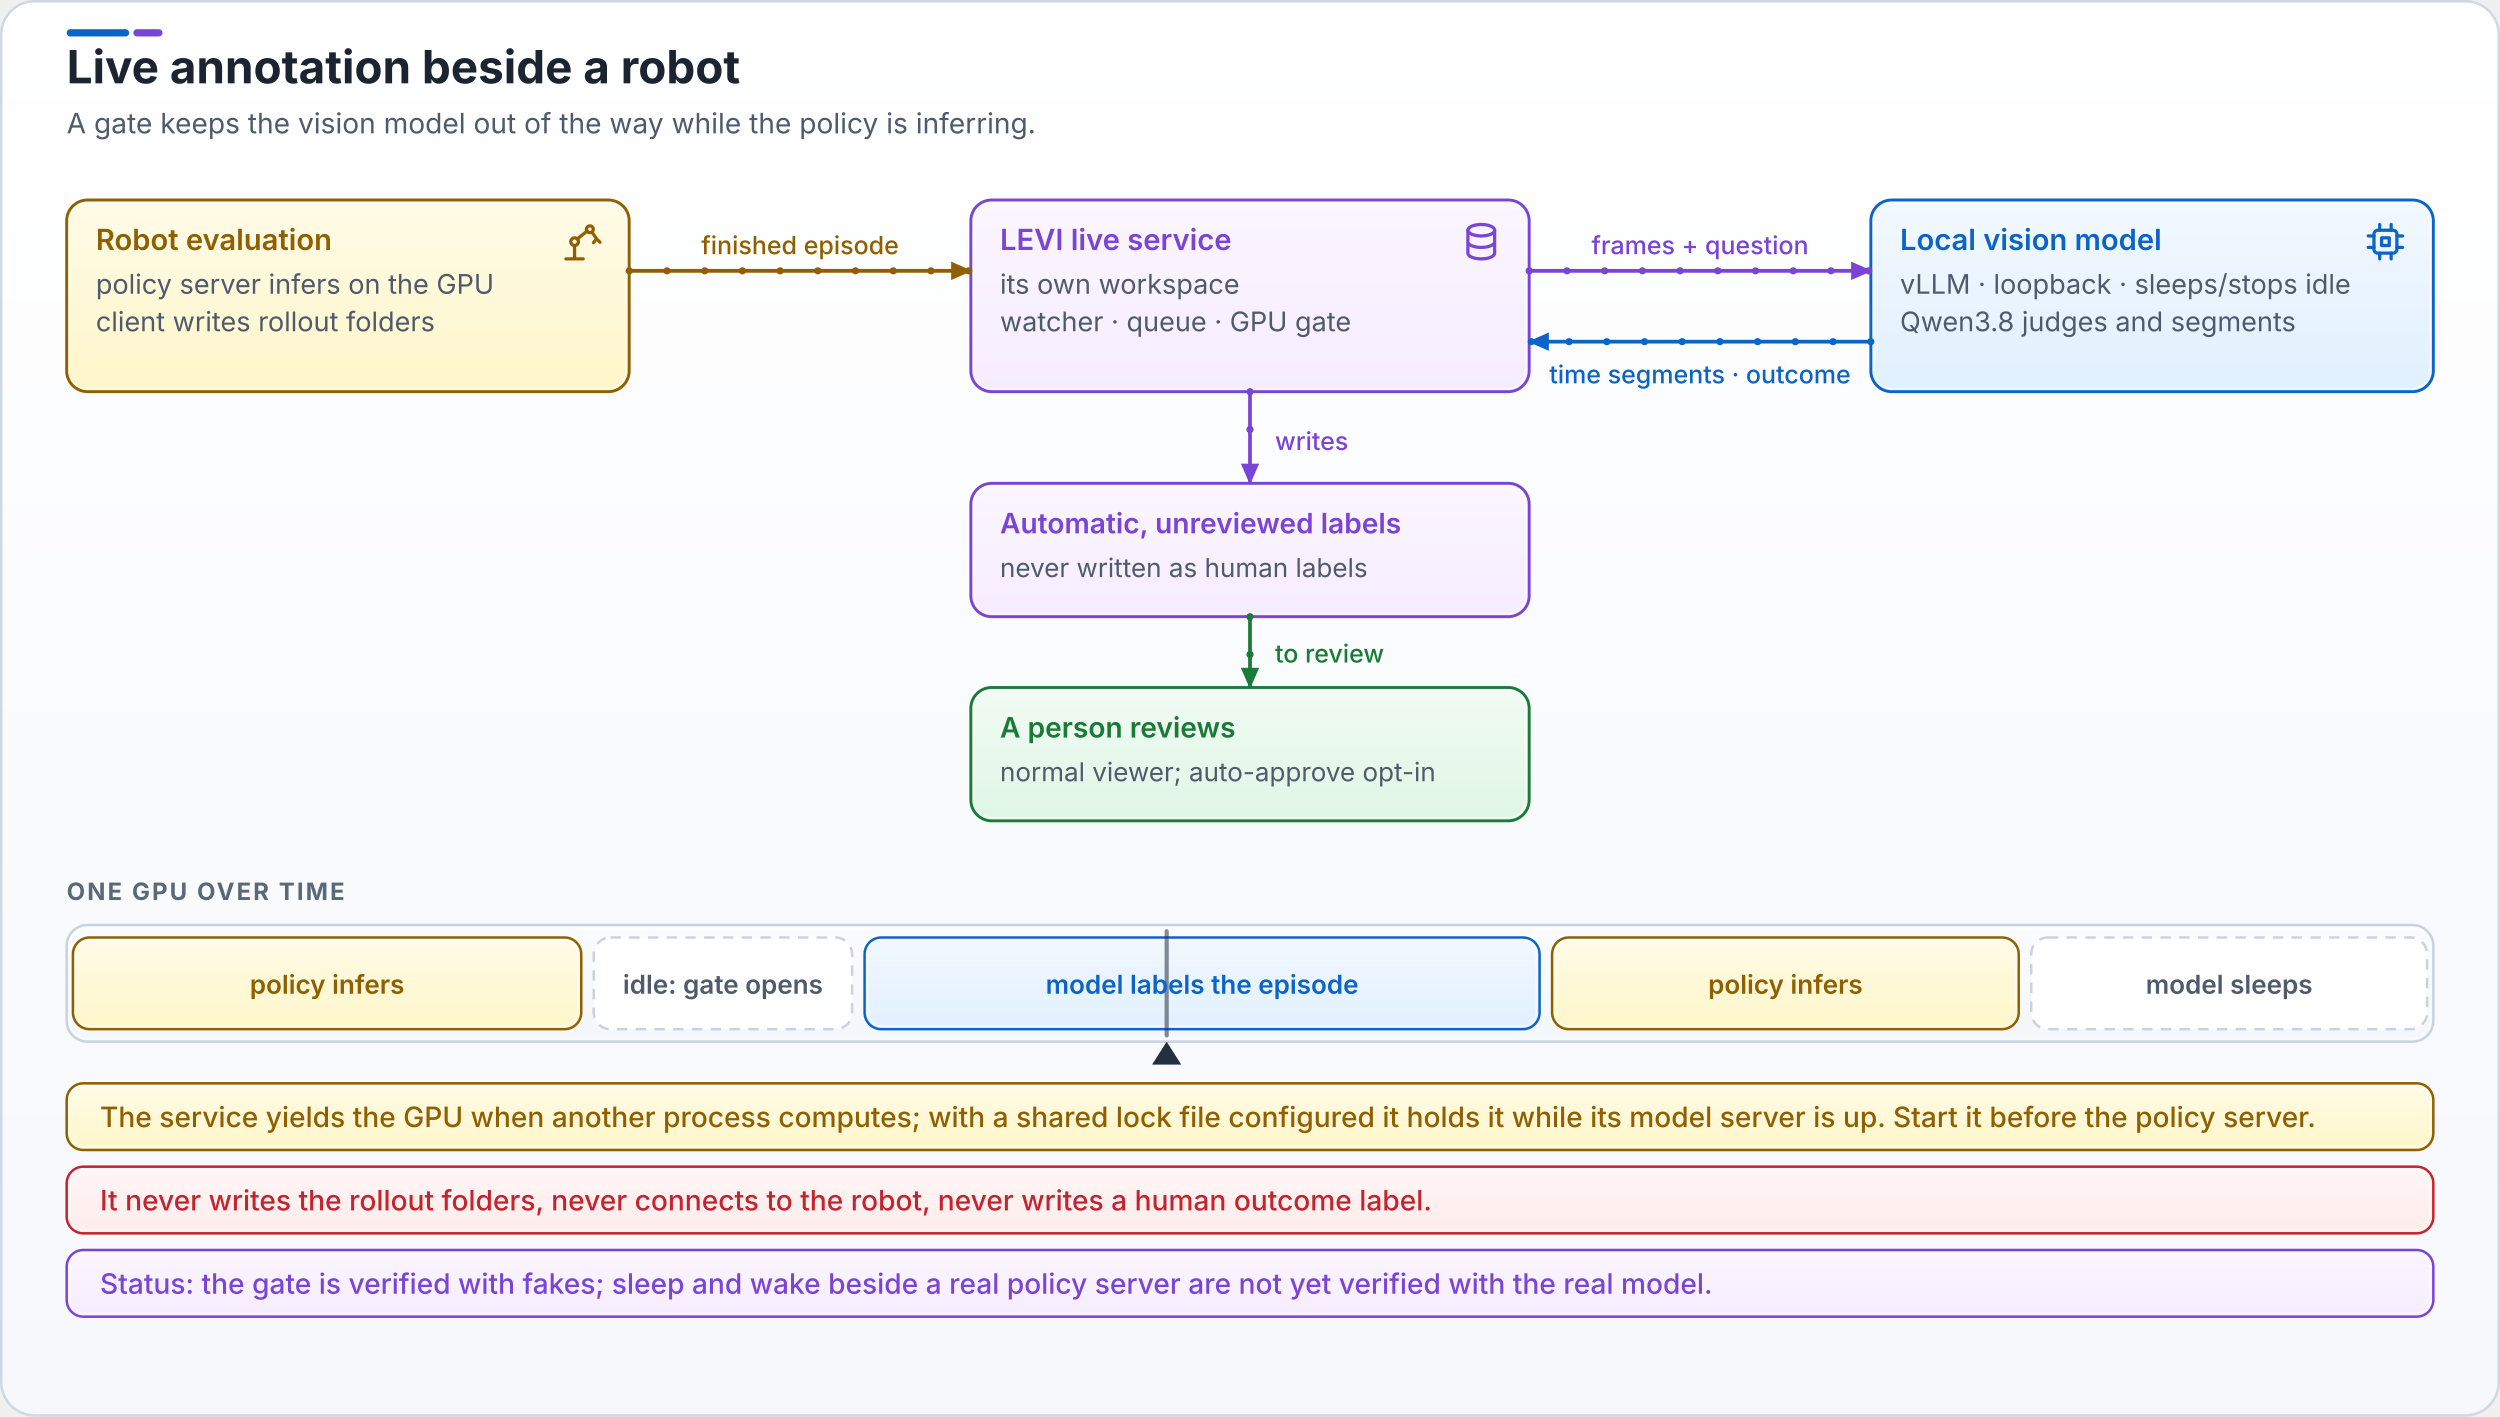
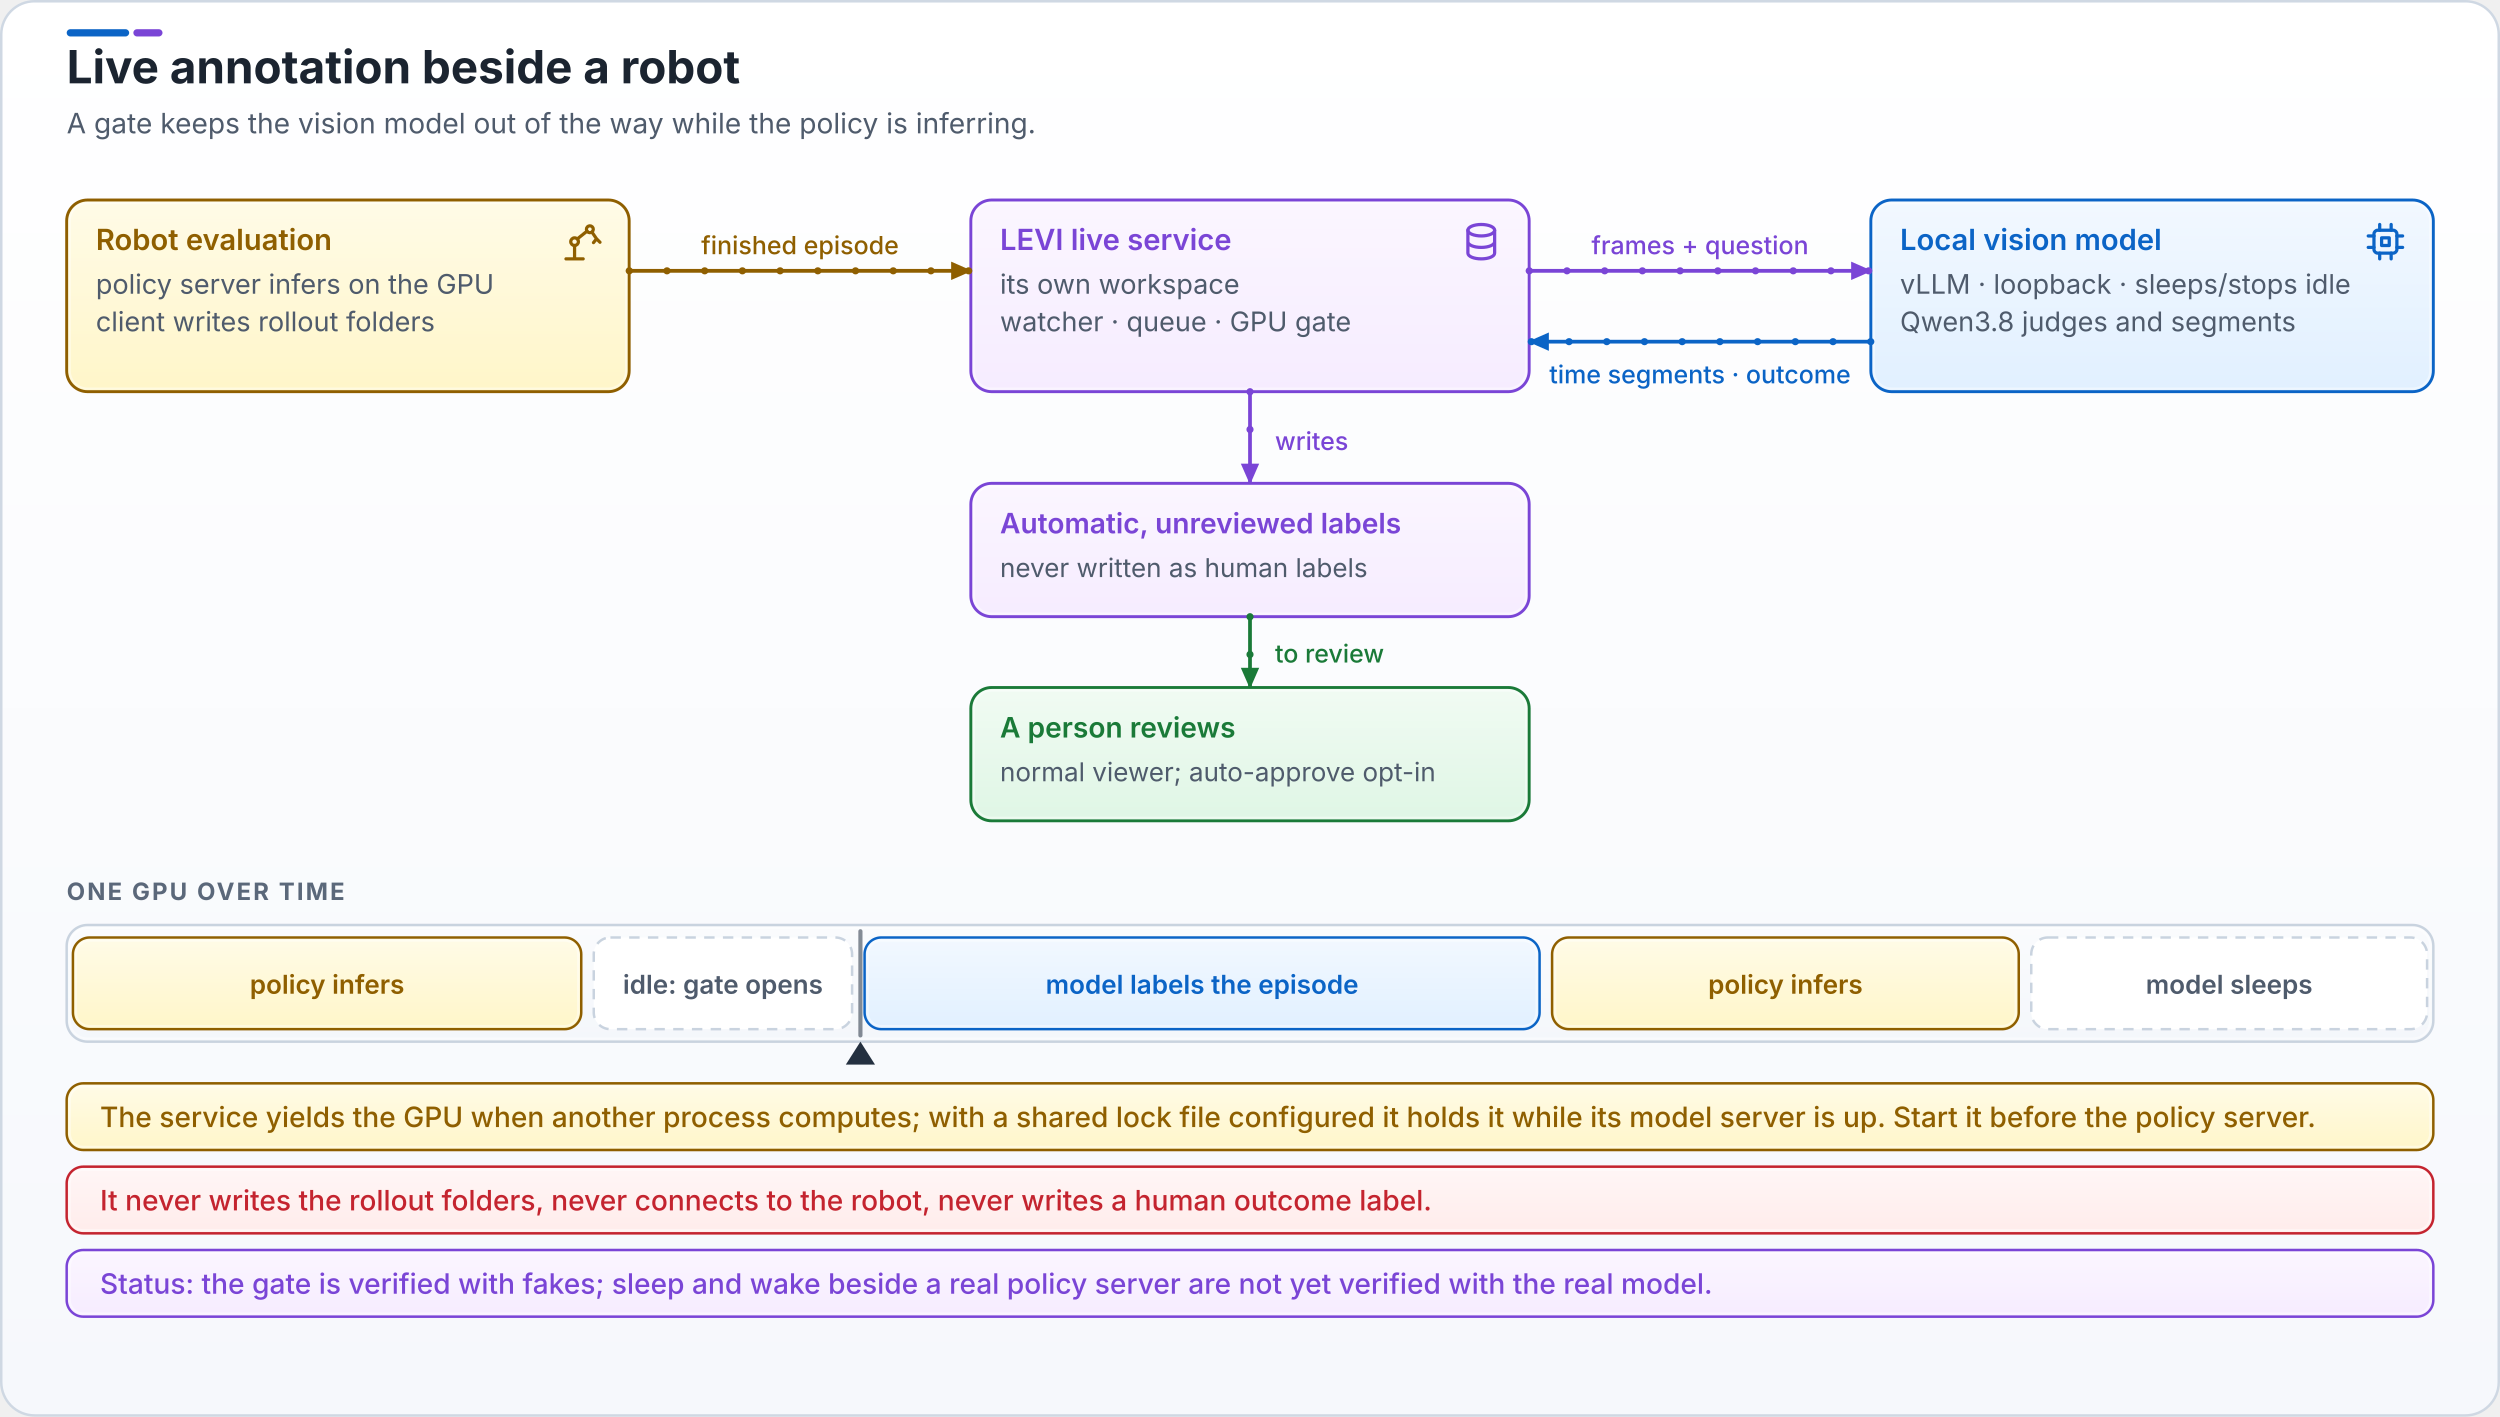
<svg xmlns="http://www.w3.org/2000/svg" viewBox="0 0 1200 680" width="1200" height="680" role="img" aria-labelledby="t d">
  <defs>
-     <style>@keyframes flow{to{stroke-dashoffset:-18}}.flow{animation:flow 3s linear infinite}@keyframes now{from{transform:translateX(0)}to{transform:translateX(1120px)}}.now{animation:now 12s linear infinite;animation-delay:-5.571s}@media (prefers-reduced-motion: reduce) { * { animation: none !important; } }</style>
+     <style>@keyframes flow{to{stroke-dashoffset:-18}}.flow{animation:flow 3s linear infinite}@keyframes now{from{transform:translateX(0)}to{transform:translateX(1120px)}}.now{animation:now 12s linear infinite;animation-delay:-3.996s}@media (prefers-reduced-motion: reduce) { * { animation: none !important; } }</style>
    <marker id="a_gate" viewBox="0 0 10 10" refX="8.5" refY="5" markerWidth="7" markerHeight="7" orient="auto">
      <path d="M1 1.5 L9 5 L1 8.5 Z" fill="#8f5f00" />
    </marker>
    <marker id="a_model" viewBox="0 0 10 10" refX="8.5" refY="5" markerWidth="7" markerHeight="7" orient="auto">
      <path d="M1 1.5 L9 5 L1 8.5 Z" fill="#0b64c6" />
    </marker>
    <marker id="a_person" viewBox="0 0 10 10" refX="8.5" refY="5" markerWidth="7" markerHeight="7" orient="auto">
      <path d="M1 1.5 L9 5 L1 8.5 Z" fill="#1a7a38" />
    </marker>
    <marker id="a_system" viewBox="0 0 10 10" refX="8.5" refY="5" markerWidth="7" markerHeight="7" orient="auto">
      <path d="M1 1.5 L9 5 L1 8.5 Z" fill="#7a45d6" />
    </marker>
    <linearGradient id="g_box" x1="0" y1="0" x2="0" y2="1">
      <stop offset="0" stop-color="#fafbfd" />
      <stop offset="1" stop-color="#f4f7fb" />
    </linearGradient>
    <linearGradient id="g_danger" x1="0" y1="0" x2="0" y2="1">
      <stop offset="0" stop-color="#fff6f6" />
      <stop offset="1" stop-color="#ffeceb" />
    </linearGradient>
    <linearGradient id="g_gate" x1="0" y1="0" x2="0" y2="1">
      <stop offset="0" stop-color="#fffbe7" />
      <stop offset="1" stop-color="#fff6c9" />
    </linearGradient>
    <linearGradient id="g_model" x1="0" y1="0" x2="0" y2="1">
      <stop offset="0" stop-color="#f2f8ff" />
      <stop offset="1" stop-color="#e1f0ff" />
    </linearGradient>
    <linearGradient id="g_person" x1="0" y1="0" x2="0" y2="1">
      <stop offset="0" stop-color="#f1fbf3" />
      <stop offset="1" stop-color="#dff6e5" />
    </linearGradient>
    <linearGradient id="g_system" x1="0" y1="0" x2="0" y2="1">
      <stop offset="0" stop-color="#fbf6ff" />
      <stop offset="1" stop-color="#f6ecff" />
    </linearGradient>
    <linearGradient id="g_panel" x1="0" y1="0" x2="0" y2="1">
      <stop offset="0" stop-color="#ffffff" />
      <stop offset="1" stop-color="#f6f8fc" />
    </linearGradient>
  </defs>
  <rect x="0.6" y="0.6" width="1198.8" height="678.8" rx="16" fill="url(#g_panel)" stroke="#cfd8e3" stroke-width="1.2" />
  <rect x="32" y="14" width="30" height="3.5" rx="1.75" fill="#0b64c6" />
  <rect x="64" y="14" width="14" height="3.5" rx="1.75" fill="#7a45d6" />
  <text x="32" y="40" font-family="Inter, -apple-system, 'Segoe UI', Roboto, 'Noto Sans', Helvetica, Arial, sans-serif" font-size="22" font-weight="700" text-anchor="start" fill="#1b2430">Live annotation beside a robot</text>
  <text x="32" y="64" font-family="Inter, -apple-system, 'Segoe UI', Roboto, 'Noto Sans', Helvetica, Arial, sans-serif" font-size="13.5" font-weight="400" text-anchor="start" fill="#4f5b6c">A gate keeps the vision model out of the way while the policy is inferring.</text>
  <rect x="32" y="96" width="270" height="92" rx="10" fill="url(#g_gate)" stroke="#8f5f00" stroke-width="1.4" />
  <rect x="33.5" y="97.5" width="267" height="89" rx="8.5" fill="none" stroke="#ffffff" stroke-opacity="0.425" stroke-width="1" />
  <text x="46" y="120" font-family="Inter, -apple-system, 'Segoe UI', Roboto, 'Noto Sans', Helvetica, Arial, sans-serif" font-size="14" font-weight="600" text-anchor="start" fill="#8f5f00">Robot evaluation</text>
  <text x="46" y="141" font-family="Inter, -apple-system, 'Segoe UI', Roboto, 'Noto Sans', Helvetica, Arial, sans-serif" font-size="13" font-weight="400" text-anchor="start" fill="#4f5b6c">policy server infers on the GPU</text>
  <text x="46" y="159" font-family="Inter, -apple-system, 'Segoe UI', Roboto, 'Noto Sans', Helvetica, Arial, sans-serif" font-size="13" font-weight="400" text-anchor="start" fill="#4f5b6c">client writes rollout folders</text>
  <g transform="translate(268 105) scale(0.917)" fill="none" stroke="#8f5f00" stroke-width="1.7" stroke-linecap="round" stroke-linejoin="round">
    <path d="M4 21h9 M8.5 21v-7" />
    <circle cx="8.5" cy="12" r="2" />
    <path d="M10 10.5 15 6.5" />
    <circle cx="16.5" cy="5.5" r="1.8" />
    <path d="M17.6 7 20 10.5 M20 10.5l-1.6 2 M20 10.5l1.8 1.8" />
  </g>
  <rect x="466" y="96" width="268" height="92" rx="10" fill="url(#g_system)" stroke="#7a45d6" stroke-width="1.4" />
  <rect x="467.5" y="97.5" width="265" height="89" rx="8.5" fill="none" stroke="#ffffff" stroke-opacity="0.425" stroke-width="1" />
  <text x="480" y="120" font-family="Inter, -apple-system, 'Segoe UI', Roboto, 'Noto Sans', Helvetica, Arial, sans-serif" font-size="14" font-weight="600" text-anchor="start" fill="#7a45d6">LEVI live service</text>
  <text x="480" y="141" font-family="Inter, -apple-system, 'Segoe UI', Roboto, 'Noto Sans', Helvetica, Arial, sans-serif" font-size="13" font-weight="400" text-anchor="start" fill="#4f5b6c">its own workspace</text>
  <text x="480" y="159" font-family="Inter, -apple-system, 'Segoe UI', Roboto, 'Noto Sans', Helvetica, Arial, sans-serif" font-size="13" font-weight="400" text-anchor="start" fill="#4f5b6c">watcher · queue · GPU gate</text>
  <g transform="translate(700 105) scale(0.917)" fill="none" stroke="#7a45d6" stroke-width="1.7" stroke-linecap="round" stroke-linejoin="round">
    <ellipse cx="12" cy="6" rx="7" ry="3" />
    <path d="M5 6v12c0 1.7 3.1 3 7 3s7-1.3 7-3V6 M5 12c0 1.7 3.1 3 7 3s7-1.3 7-3" />
  </g>
  <rect x="898" y="96" width="270" height="92" rx="10" fill="url(#g_model)" stroke="#0b64c6" stroke-width="1.4" />
  <rect x="899.5" y="97.5" width="267" height="89" rx="8.5" fill="none" stroke="#ffffff" stroke-opacity="0.425" stroke-width="1" />
  <text x="912" y="120" font-family="Inter, -apple-system, 'Segoe UI', Roboto, 'Noto Sans', Helvetica, Arial, sans-serif" font-size="14" font-weight="600" text-anchor="start" fill="#0b64c6">Local vision model</text>
  <text x="912" y="141" font-family="Inter, -apple-system, 'Segoe UI', Roboto, 'Noto Sans', Helvetica, Arial, sans-serif" font-size="13" font-weight="400" text-anchor="start" fill="#4f5b6c">vLLM · loopback · sleeps/stops idle</text>
  <text x="912" y="159" font-family="Inter, -apple-system, 'Segoe UI', Roboto, 'Noto Sans', Helvetica, Arial, sans-serif" font-size="13" font-weight="400" text-anchor="start" fill="#4f5b6c">Qwen3.8 judges and segments</text>
  <g transform="translate(1134 105) scale(0.917)" fill="none" stroke="#0b64c6" stroke-width="1.7" stroke-linecap="round" stroke-linejoin="round">
    <rect x="6" y="6" width="12" height="12" rx="2" />
    <rect x="10" y="10" width="4" height="4" />
    <path d="M9 3v3 M15 3v3 M9 18v3 M15 18v3 M3 9h3 M3 15h3 M18 9h3 M18 15h3" />
  </g>
  <path d="M302 130 L466 130" fill="none" stroke="#8f5f00" stroke-width="1.8" stroke-linejoin="round" marker-end="url(#a_gate)" />
  <path class="flow" d="M302 130 L466 130" fill="none" stroke="#8f5f00" stroke-width="3.4" stroke-linecap="round" stroke-linejoin="round" stroke-dasharray="0.1 18" />
  <text x="384" y="122" font-family="Inter, -apple-system, 'Segoe UI', Roboto, 'Noto Sans', Helvetica, Arial, sans-serif" font-size="12" font-weight="500" text-anchor="middle" fill="#8f5f00">finished episode</text>
  <path d="M734 130 L898 130" fill="none" stroke="#7a45d6" stroke-width="1.8" stroke-linejoin="round" marker-end="url(#a_system)" />
  <path class="flow" d="M734 130 L898 130" fill="none" stroke="#7a45d6" stroke-width="3.4" stroke-linecap="round" stroke-linejoin="round" stroke-dasharray="0.1 18" />
  <text x="816" y="122" font-family="Inter, -apple-system, 'Segoe UI', Roboto, 'Noto Sans', Helvetica, Arial, sans-serif" font-size="12" font-weight="500" text-anchor="middle" fill="#7a45d6">frames + question</text>
  <path d="M898 164 L734 164" fill="none" stroke="#0b64c6" stroke-width="1.8" stroke-linejoin="round" marker-end="url(#a_model)" />
  <path class="flow" d="M898 164 L734 164" fill="none" stroke="#0b64c6" stroke-width="3.4" stroke-linecap="round" stroke-linejoin="round" stroke-dasharray="0.1 18" />
  <text x="816" y="184" font-family="Inter, -apple-system, 'Segoe UI', Roboto, 'Noto Sans', Helvetica, Arial, sans-serif" font-size="12" font-weight="500" text-anchor="middle" fill="#0b64c6">time segments · outcome</text>
  <rect x="466" y="232" width="268" height="64" rx="10" fill="url(#g_system)" stroke="#7a45d6" stroke-width="1.4" />
  <rect x="467.5" y="233.5" width="265" height="61" rx="8.5" fill="none" stroke="#ffffff" stroke-opacity="0.425" stroke-width="1" />
  <text x="480" y="256" font-family="Inter, -apple-system, 'Segoe UI', Roboto, 'Noto Sans', Helvetica, Arial, sans-serif" font-size="13.5" font-weight="600" text-anchor="start" fill="#7a45d6">Automatic, unreviewed labels</text>
  <text x="480" y="277" font-family="Inter, -apple-system, 'Segoe UI', Roboto, 'Noto Sans', Helvetica, Arial, sans-serif" font-size="12.5" font-weight="400" text-anchor="start" fill="#4f5b6c">never written as human labels</text>
  <path d="M600 188 L600 232" fill="none" stroke="#7a45d6" stroke-width="1.8" stroke-linejoin="round" marker-end="url(#a_system)" />
  <path class="flow" d="M600 188 L600 232" fill="none" stroke="#7a45d6" stroke-width="3.4" stroke-linecap="round" stroke-linejoin="round" stroke-dasharray="0.1 18" />
  <text x="612" y="216" font-family="Inter, -apple-system, 'Segoe UI', Roboto, 'Noto Sans', Helvetica, Arial, sans-serif" font-size="12" font-weight="500" text-anchor="start" fill="#7a45d6">writes</text>
  <rect x="466" y="330" width="268" height="64" rx="10" fill="url(#g_person)" stroke="#1a7a38" stroke-width="1.4" />
  <rect x="467.5" y="331.5" width="265" height="61" rx="8.5" fill="none" stroke="#ffffff" stroke-opacity="0.425" stroke-width="1" />
  <text x="480" y="354" font-family="Inter, -apple-system, 'Segoe UI', Roboto, 'Noto Sans', Helvetica, Arial, sans-serif" font-size="13.5" font-weight="600" text-anchor="start" fill="#1a7a38">A person reviews</text>
  <text x="480" y="375" font-family="Inter, -apple-system, 'Segoe UI', Roboto, 'Noto Sans', Helvetica, Arial, sans-serif" font-size="12.5" font-weight="400" text-anchor="start" fill="#4f5b6c">normal viewer; auto-approve opt-in</text>
  <path d="M600 296 L600 330" fill="none" stroke="#1a7a38" stroke-width="1.8" stroke-linejoin="round" marker-end="url(#a_person)" />
  <path class="flow" d="M600 296 L600 330" fill="none" stroke="#1a7a38" stroke-width="3.4" stroke-linecap="round" stroke-linejoin="round" stroke-dasharray="0.1 18" />
  <text x="612" y="318" font-family="Inter, -apple-system, 'Segoe UI', Roboto, 'Noto Sans', Helvetica, Arial, sans-serif" font-size="12" font-weight="500" text-anchor="start" fill="#1a7a38">to review</text>
  <text x="32" y="432" font-family="Inter, -apple-system, 'Segoe UI', Roboto, 'Noto Sans', Helvetica, Arial, sans-serif" font-size="11.5" font-weight="700" text-anchor="start" fill="#5b687a" letter-spacing="1">ONE GPU OVER TIME</text>
  <rect x="32" y="444" width="1136" height="56" rx="10" fill="url(#g_box)" stroke="#c9d3df" stroke-width="1.2" />
  <rect x="33.5" y="445.5" width="1133" height="53" rx="8.5" fill="none" stroke="#ffffff" stroke-opacity="0.425" stroke-width="1" />
  <rect x="35" y="450" width="244" height="44" rx="8" fill="url(#g_gate)" stroke="#8f5f00" stroke-width="1.2" />
  <rect x="36.5" y="451.5" width="241" height="41" rx="6.5" fill="none" stroke="#ffffff" stroke-opacity="0.425" stroke-width="1" />
  <rect x="285" y="450" width="124" height="44" rx="8" fill="#ffffff" stroke="#c9d3df" stroke-width="1.2" stroke-dasharray="5 4" />
  <rect x="415" y="450" width="324" height="44" rx="8" fill="url(#g_model)" stroke="#0b64c6" stroke-width="1.2" />
  <rect x="416.5" y="451.5" width="321" height="41" rx="6.5" fill="none" stroke="#ffffff" stroke-opacity="0.425" stroke-width="1" />
  <rect x="745" y="450" width="224" height="44" rx="8" fill="url(#g_gate)" stroke="#8f5f00" stroke-width="1.2" />
  <rect x="746.5" y="451.5" width="221" height="41" rx="6.5" fill="none" stroke="#ffffff" stroke-opacity="0.425" stroke-width="1" />
  <rect x="975" y="450" width="190" height="44" rx="8" fill="#ffffff" stroke="#c9d3df" stroke-width="1.2" stroke-dasharray="5 4" />
-   <g class="now" transform="translate(520 0)">
+   <g class="now" transform="translate(373 0)">
    <rect x="39" y="446" width="2" height="52" rx="1" fill="#243040" fill-opacity="0.55" />
    <path d="M33 511 L47 511 L40 500 Z" fill="#243040" />
  </g>
  <text x="157.0" y="477" font-family="Inter, -apple-system, 'Segoe UI', Roboto, 'Noto Sans', Helvetica, Arial, sans-serif" font-size="12.5" font-weight="600" text-anchor="middle" fill="#8f5f00">policy infers</text>
  <text x="347.0" y="477" font-family="Inter, -apple-system, 'Segoe UI', Roboto, 'Noto Sans', Helvetica, Arial, sans-serif" font-size="12.5" font-weight="600" text-anchor="middle" fill="#4f5b6c">idle: gate opens</text>
  <text x="577.0" y="477" font-family="Inter, -apple-system, 'Segoe UI', Roboto, 'Noto Sans', Helvetica, Arial, sans-serif" font-size="12.5" font-weight="600" text-anchor="middle" fill="#0b64c6">model labels the episode</text>
  <text x="857.0" y="477" font-family="Inter, -apple-system, 'Segoe UI', Roboto, 'Noto Sans', Helvetica, Arial, sans-serif" font-size="12.5" font-weight="600" text-anchor="middle" fill="#8f5f00">policy infers</text>
  <text x="1070.0" y="477" font-family="Inter, -apple-system, 'Segoe UI', Roboto, 'Noto Sans', Helvetica, Arial, sans-serif" font-size="12.5" font-weight="600" text-anchor="middle" fill="#4f5b6c">model sleeps</text>
  <rect x="32" y="520" width="1136" height="32" rx="8" fill="url(#g_gate)" stroke="#8f5f00" stroke-width="1.2" />
  <rect x="33.5" y="521.5" width="1133" height="29" rx="6.5" fill="none" stroke="#ffffff" stroke-opacity="0.425" stroke-width="1" />
  <text x="48" y="541" font-family="Inter, -apple-system, 'Segoe UI', Roboto, 'Noto Sans', Helvetica, Arial, sans-serif" font-size="13.5" font-weight="500" text-anchor="start" fill="#8f5f00">The service yields the GPU when another process computes; with a shared lock file configured it holds it while its model server is up. Start it before the policy server.</text>
  <rect x="32" y="560" width="1136" height="32" rx="8" fill="url(#g_danger)" stroke="#c4242f" stroke-width="1.2" />
  <rect x="33.5" y="561.5" width="1133" height="29" rx="6.5" fill="none" stroke="#ffffff" stroke-opacity="0.425" stroke-width="1" />
  <text x="48" y="581" font-family="Inter, -apple-system, 'Segoe UI', Roboto, 'Noto Sans', Helvetica, Arial, sans-serif" font-size="13.5" font-weight="500" text-anchor="start" fill="#c4242f">It never writes the rollout folders, never connects to the robot, never writes a human outcome label.</text>
  <rect x="32" y="600" width="1136" height="32" rx="8" fill="url(#g_system)" stroke="#7a45d6" stroke-width="1.2" />
  <rect x="33.5" y="601.5" width="1133" height="29" rx="6.5" fill="none" stroke="#ffffff" stroke-opacity="0.425" stroke-width="1" />
  <text x="48" y="621" font-family="Inter, -apple-system, 'Segoe UI', Roboto, 'Noto Sans', Helvetica, Arial, sans-serif" font-size="13.5" font-weight="500" text-anchor="start" fill="#7a45d6">Status: the gate is verified with fakes; sleep and wake beside a real policy server are not yet verified with the real model.</text>
</svg>
